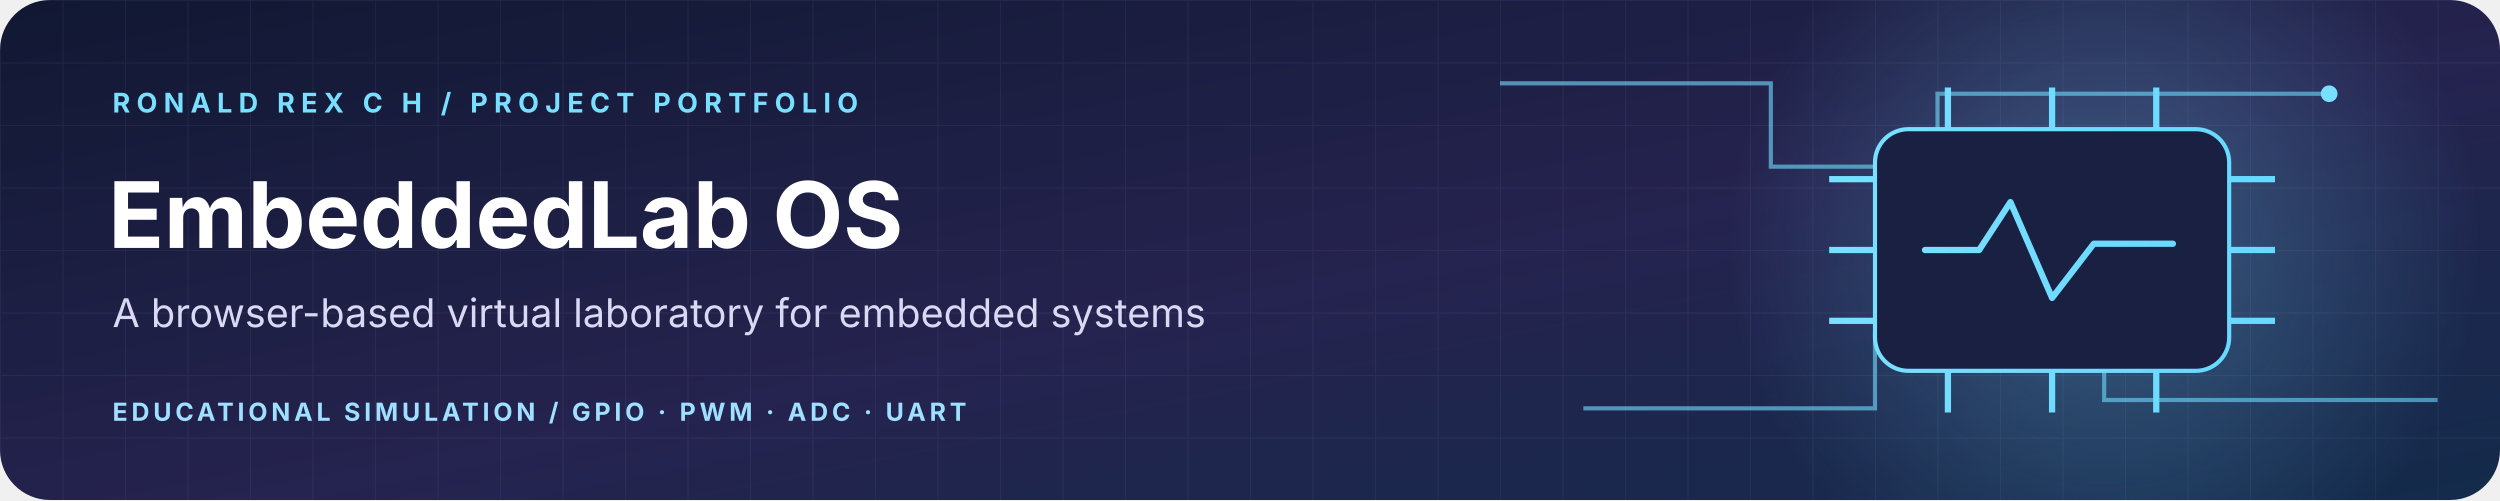
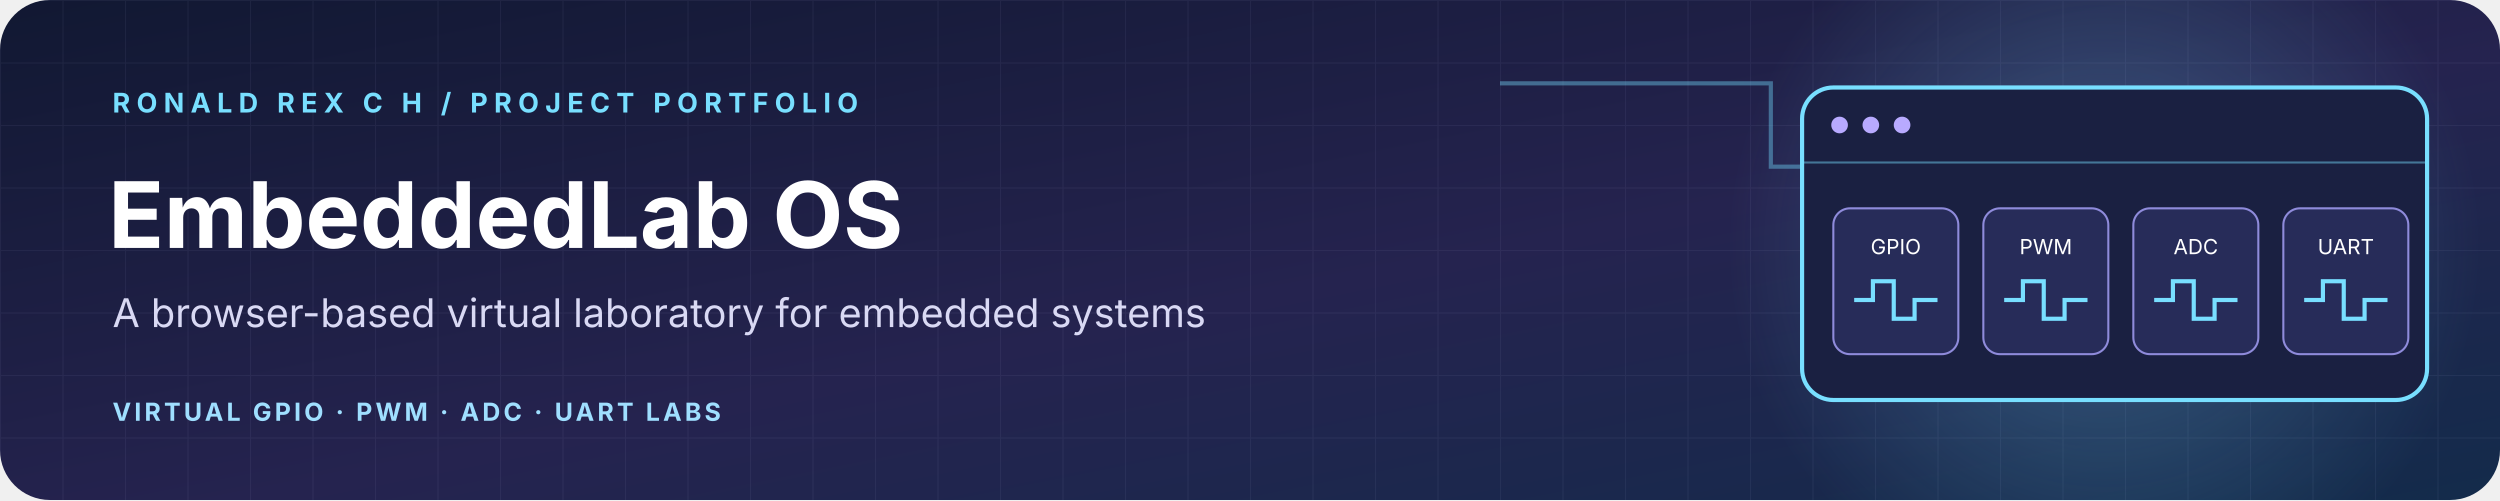
<svg xmlns="http://www.w3.org/2000/svg" width="1200" height="240" viewBox="0 0 1200 240" role="img" aria-label="EmbeddedLab OS — A browser-based virtual laboratory for embedded systems">
  <defs>
    <linearGradient id="bg" x1="0" y1="0" x2="1" y2="1">
      <stop stop-color="#111832" />
      <stop offset=".55" stop-color="#25234f" />
      <stop offset="1" stop-color="#132b4b" />
    </linearGradient>
    <linearGradient id="ac">
      <stop stop-color="#78dfff" />
      <stop offset="1" stop-color="#68d9ff" />
    </linearGradient>
    <radialGradient id="gl">
      <stop stop-color="#78dfff" stop-opacity=".3" />
      <stop offset="1" stop-color="#78dfff" stop-opacity="0" />
    </radialGradient>
    <pattern id="grid" width="30" height="30" patternUnits="userSpaceOnUse">
      <path d="M30 0H0V30" fill="none" stroke="#d0ccff" stroke-opacity=".06" />
    </pattern>
  </defs>
  <rect width="1200" height="240" rx="24" fill="url(#bg)" />
  <rect width="1200" height="240" rx="24" fill="url(#grid)" />
  <circle cx="1010" cy="118" r="180" fill="url(#gl)" />
-   <path d="M720 40H850V80H930V45H1120M760 196H900V160H1010V192H1170" fill="none" stroke="url(#ac)" stroke-width="2" stroke-opacity=".6" />
-   <g transform="translate(900 62)" fill="none" stroke="url(#ac)" stroke-width="3">
-     <rect x="0" y="0" width="170" height="116" rx="16" fill="#1a2041" stroke-width="2" />
-     <path d="M24 58h26l15-23 20 46 20-26h38" stroke-linecap="round" stroke-linejoin="round">
-       <animate attributeName="stroke-dasharray" values="0 180;180 0;0 180" dur="5s" repeatCount="indefinite" />
-     </path>
-     <path d="M-22 24H0M-22 58H0M-22 92H0M170 24h22M170 58h22M170 92h22M35 -20V0M85 -20V0M135 -20V0M35 116v20M85 116v20M135 116v20" />
+   <path d="M720 40H850V80H930V45H1120" fill="none" stroke="url(#ac)" stroke-width="2" stroke-opacity=".4" />
+   <g transform="translate(865 42)" font-family="Inter,Arial,sans-serif">
+     <rect width="300" height="150" rx="15" fill="#1a2041" stroke="#78dfff" stroke-width="2" />
+     <path d="M0 36H300" stroke="#78dfff" stroke-opacity=".45" />
+     <g fill="#b8aaff">
+       <circle cx="18" cy="18" r="4" />
+       <circle cx="33" cy="18" r="4" />
+       <circle cx="48" cy="18" r="4" />
+     </g>
+     <g transform="translate(15 58)">
+       <rect width="60" height="70" rx="8" fill="#272c59" stroke="#8f8bdb" />
+       <text x="30" y="22" text-anchor="middle" fill="#fff" font-size="10">GPIO</text>
+       <path d="M10 44h9v-9h10v18h10v-9h11" fill="none" stroke="#78dfff" stroke-width="2" />
+     </g>
+     <g transform="translate(87 58)">
+       <rect width="60" height="70" rx="8" fill="#272c59" stroke="#8f8bdb" />
+       <text x="30" y="22" text-anchor="middle" fill="#fff" font-size="10">PWM</text>
+       <path d="M10 44h9v-9h10v18h10v-9h11" fill="none" stroke="#78dfff" stroke-width="2" />
+     </g>
+     <g transform="translate(159 58)">
+       <rect width="60" height="70" rx="8" fill="#272c59" stroke="#8f8bdb" />
+       <text x="30" y="22" text-anchor="middle" fill="#fff" font-size="10">ADC</text>
+       <path d="M10 44h9v-9h10v18h10v-9h11" fill="none" stroke="#78dfff" stroke-width="2" />
+     </g>
+     <g transform="translate(231 58)">
+       <rect width="60" height="70" rx="8" fill="#272c59" stroke="#8f8bdb" />
+       <text x="30" y="22" text-anchor="middle" fill="#fff" font-size="10">UART</text>
+       <path d="M10 44h9v-9h10v18h10v-9h11" fill="none" stroke="#78dfff" stroke-width="2" />
+     </g>
  </g>
  <g font-family="Inter,Segoe UI,Arial,sans-serif">
-     <text x="54" y="54" fill="#78dfff" font-size="13" font-weight="700" letter-spacing="3">RONALD REX C H  /  PROJECT PORTFOLIO</text>
+     <text x="54" y="54" fill="#78dfff" font-size="13" font-weight="700" letter-spacing="3">RONALD REX C H / PROJECT PORTFOLIO</text>
    <text x="52" y="119" fill="#fff" font-size="44" font-weight="750">EmbeddedLab OS</text>
    <text x="54" y="157" fill="#d9d9f4" font-size="19">A browser-based virtual laboratory for embedded systems</text>
-     <text x="54" y="202" fill="#9fdfff" font-size="12" font-weight="700" letter-spacing="1.8">EDUCATIONAL SIMULATION  /  GPIO · PWM · ADC · UART</text>
+     <text x="54" y="202" fill="#9fdfff" font-size="12" font-weight="700" letter-spacing="1.5">VIRTUAL GPIO · PWM · ADC · UART LABS</text>
  </g>
-   <circle cx="1118" cy="45" r="4" fill="#78dfff">
-     <animate attributeName="opacity" values=".2;1;.2" dur="2.6s" repeatCount="indefinite" />
-   </circle>
</svg>
